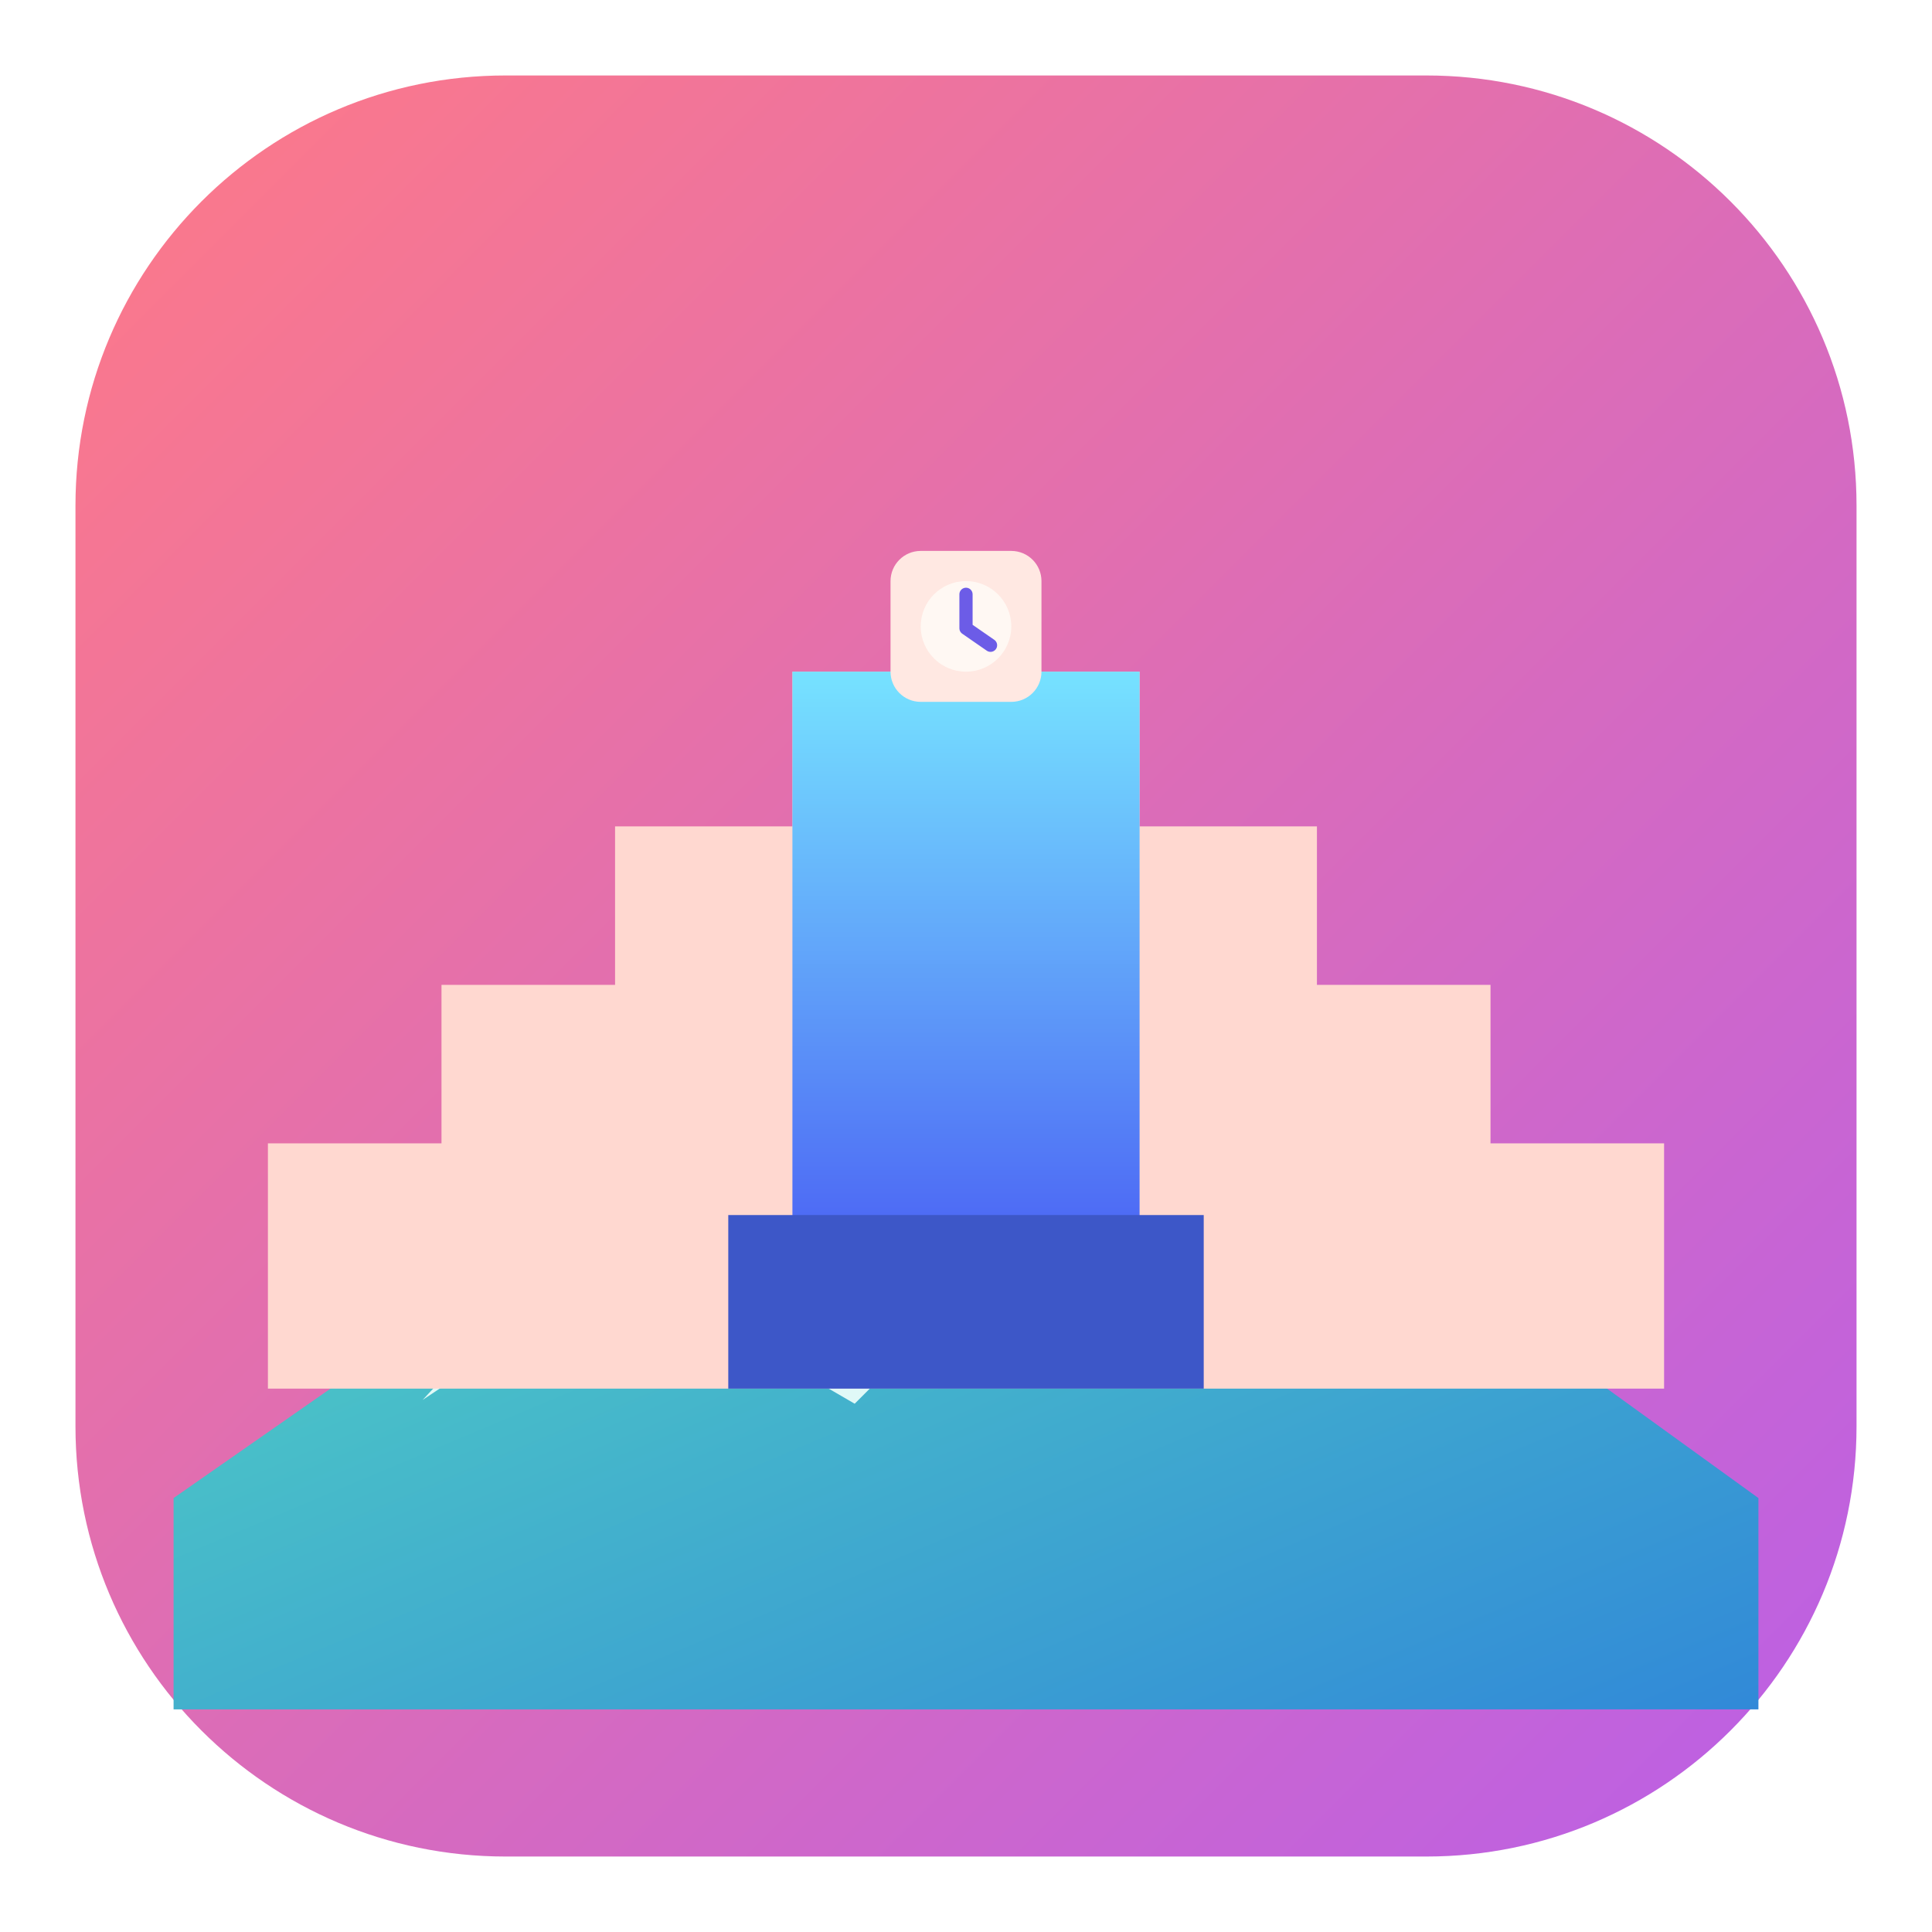
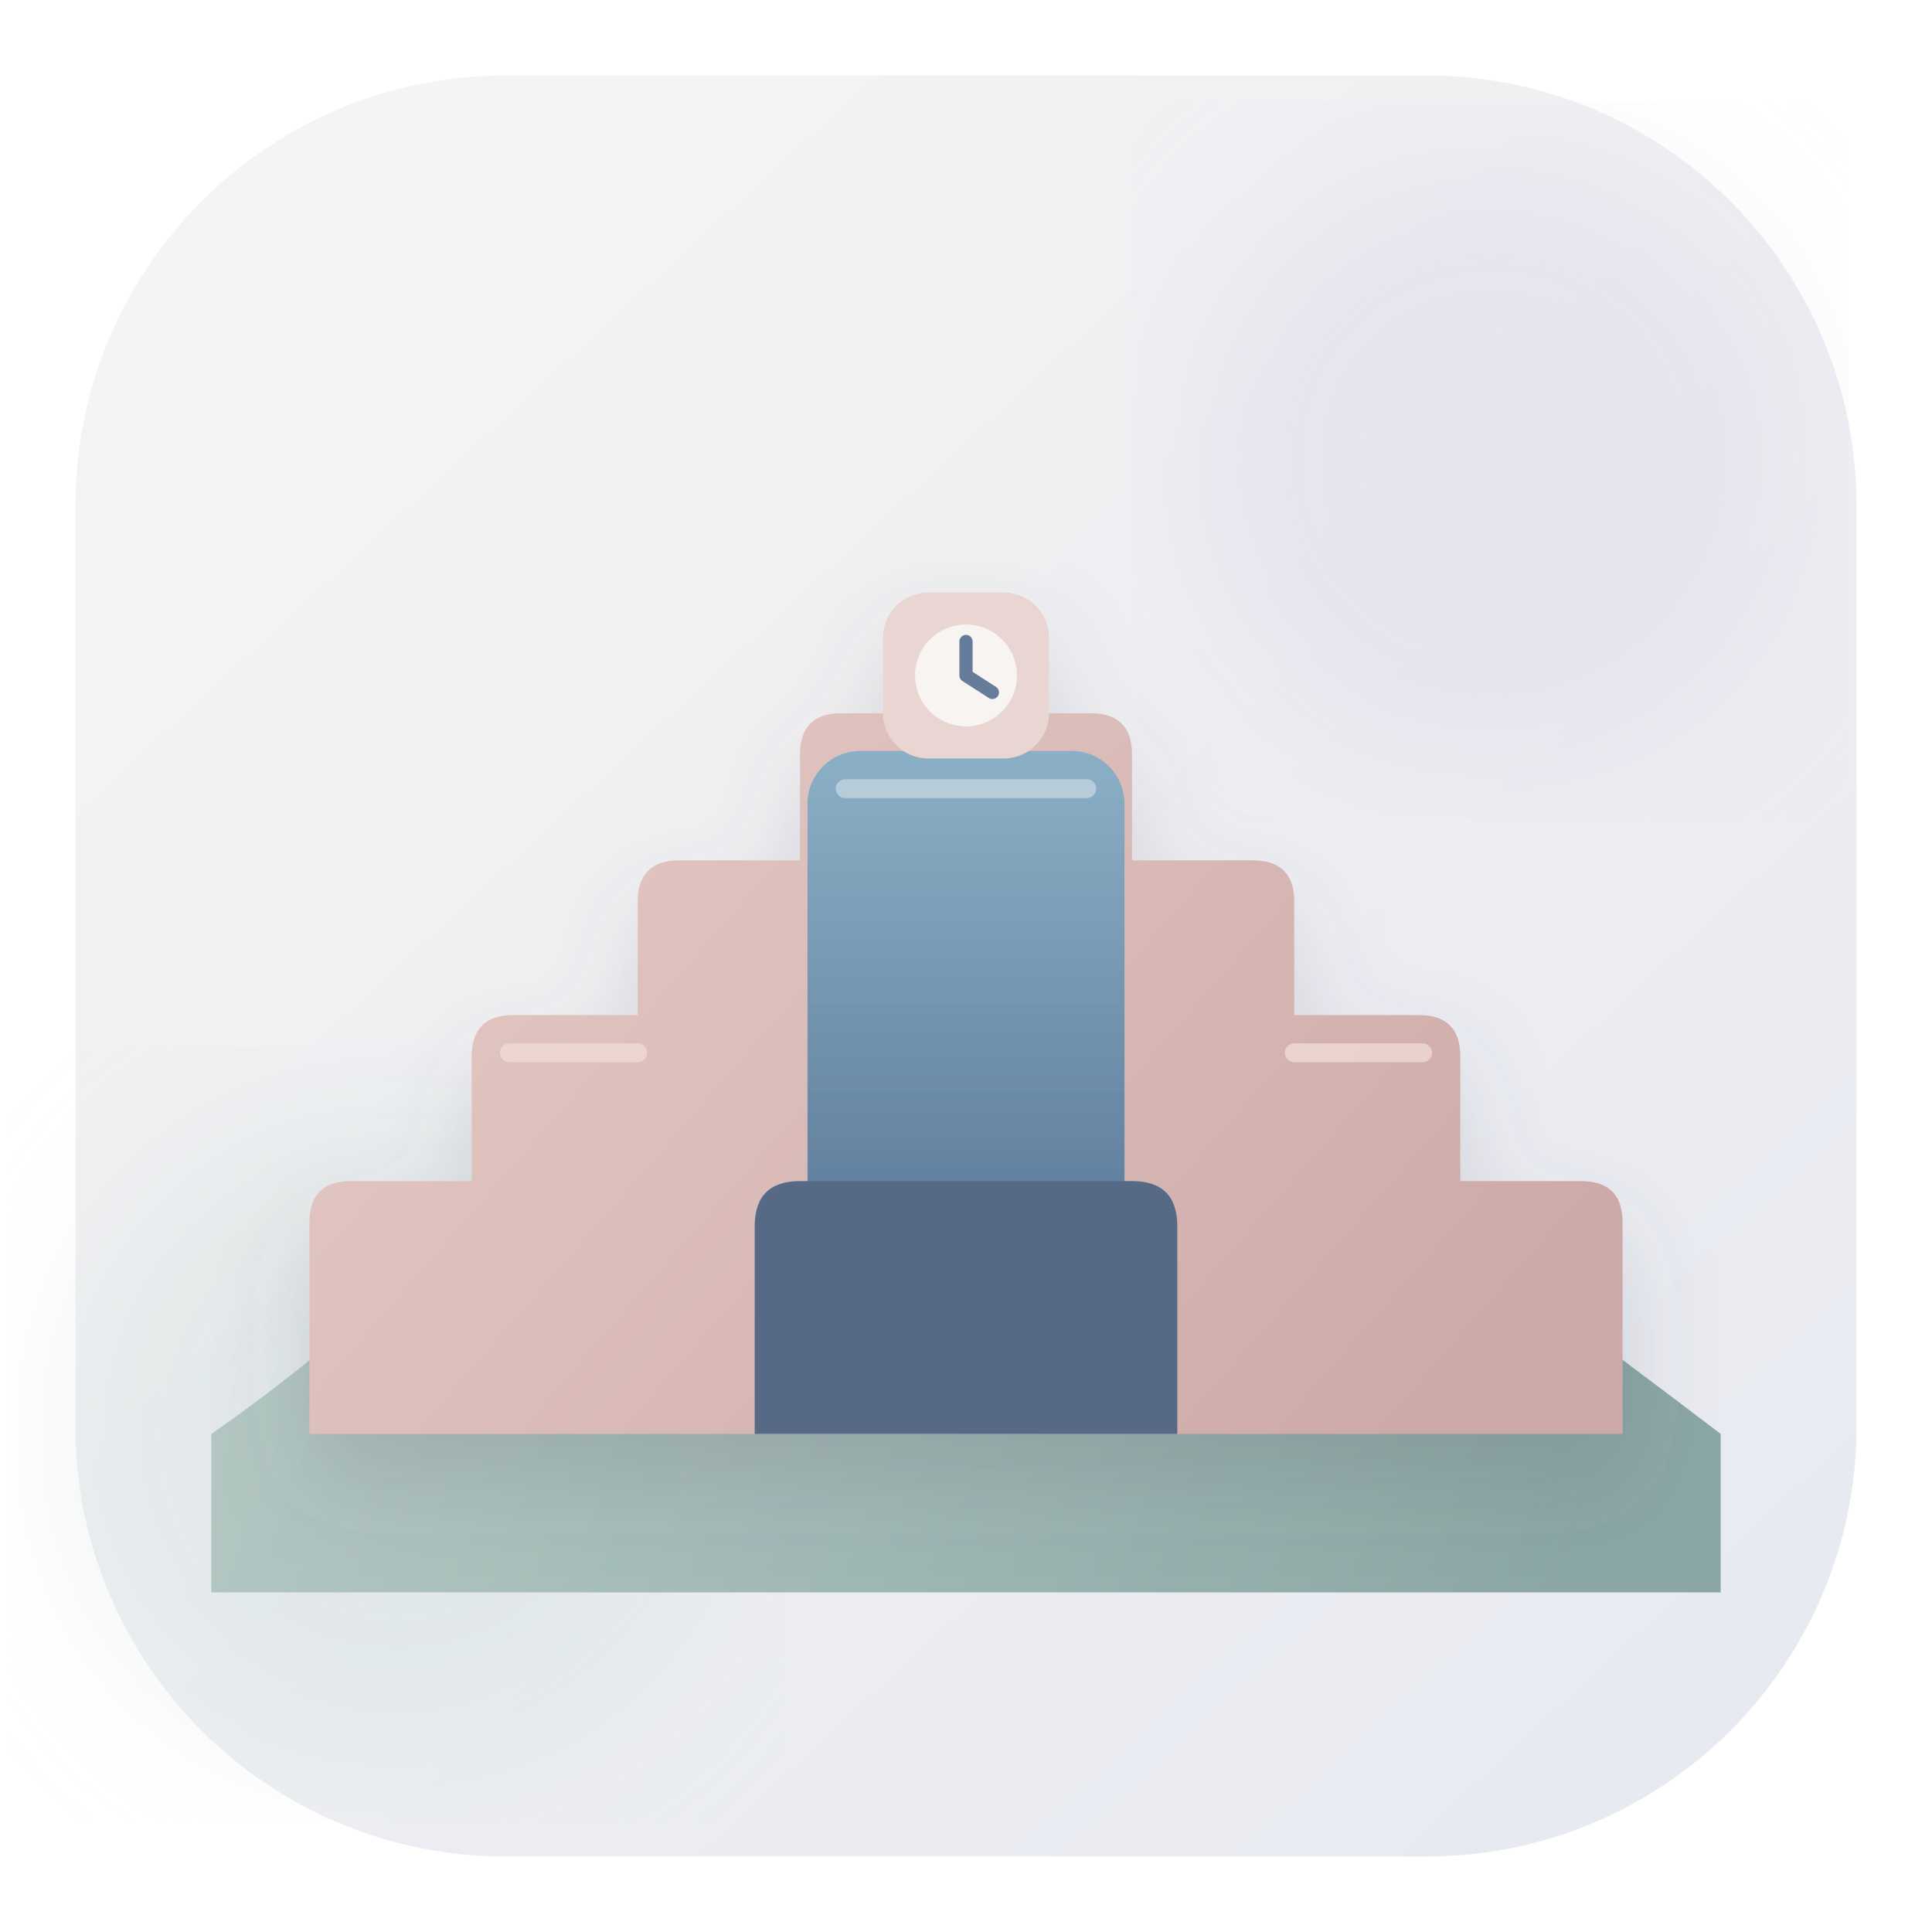
<svg xmlns="http://www.w3.org/2000/svg" width="1024" height="1024" viewBox="0 0 1024 1024">
  <defs>
-     <linearGradient id="bg" x1="0" y1="0" x2="1" y2="1">
-       <stop offset="0" stop-color="#FF7A86" />
-       <stop offset="1" stop-color="#B95FE8" />
+     <linearGradient id="background" x1="128" y1="96" x2="896" y2="928" gradientUnits="userSpaceOnUse">
+       <stop offset="0" stop-color="#F5F3F4" />
+       <stop offset="1" stop-color="#E7EAF1" />
    </linearGradient>
-     <linearGradient id="glass" x1="0" y1="0" x2="0" y2="1">
-       <stop offset="0" stop-color="#76E2FF" />
-       <stop offset="1" stop-color="#4B63F4" />
+     <linearGradient id="facade" x1="274" y1="350" x2="744" y2="760" gradientUnits="userSpaceOnUse">
+       <stop offset="0" stop-color="#E4C9C4" />
+       <stop offset="1" stop-color="#CDAAA8" />
    </linearGradient>
-     <linearGradient id="mountain" x1="0" y1="0" x2="1" y2="1">
-       <stop offset="0" stop-color="#54D8C1" />
-       <stop offset="1" stop-color="#3189D8" />
+     <linearGradient id="glass" x1="512" y1="386" x2="512" y2="720" gradientUnits="userSpaceOnUse">
+       <stop offset="0" stop-color="#8DB2C8" />
+       <stop offset="1" stop-color="#536F91" />
    </linearGradient>
+     <linearGradient id="mountain" x1="168" y1="528" x2="858" y2="754" gradientUnits="userSpaceOnUse">
+       <stop offset="0" stop-color="#AFC4BF" />
+       <stop offset="1" stop-color="#809F9C" />
+     </linearGradient>
+     <filter id="softShadow" x="-20%" y="-20%" width="140%" height="150%">
+       <feDropShadow dx="0" dy="24" stdDeviation="24" flood-color="#59606E" flood-opacity=".18" />
+     </filter>
+     <filter id="blur">
+       <feGaussianBlur stdDeviation="42" />
+     </filter>
  </defs>
-   <rect x="40" y="40" width="944" height="944" rx="228" fill="url(#bg)" />
-   <path d="M92 794 330 628l120 76 150-150 332 240v112H92Z" fill="url(#mountain)" />
-   <path d="m330 628 120 76 150-150 78 56-74-17-151 151-124-72-105 70Z" fill="#EEFFFB" opacity=".92" />
-   <path d="M142 736V606h92V522h92V438h94V356h184v82h94v84h92v84h92v130Z" fill="#FFD8D0" />
-   <path d="M420 356h184v310H420Z" fill="url(#glass)" />
-   <path d="M386 644h252v92H386Z" fill="#3D57C8" />
-   <rect x="472" y="292" width="80" height="80" rx="16" fill="#FFE8E2" />
-   <circle cx="512" cy="332" r="24" fill="#FFF8F3" />
-   <path d="M512 315v18l13 9" fill="none" stroke="#6C5CE7" stroke-width="7" stroke-linecap="round" stroke-linejoin="round" />
+   <rect x="40" y="40" width="944" height="944" rx="228" fill="url(#background)" />
+   <circle cx="790" cy="244" r="158" fill="#D8D2E5" opacity=".38" filter="url(#blur)" />
+   <circle cx="210" cy="760" r="170" fill="#CADDD8" opacity=".34" filter="url(#blur)" />
+   <path d="M112 760C190 706 259 637 326 574C359 611 391 642 430 667C484 611 534 555 596 497C667 563 730 625 794 672C835 702 874 731 912 760V844H112Z" fill="url(#mountain)" opacity=".9" />
+   <path d="M326 574C359 611 391 642 430 667C484 611 534 555 596 497C620 519 642 541 664 562" fill="none" stroke="#E9F0ED" stroke-width="18" stroke-linecap="round" stroke-linejoin="round" opacity=".82" />
+   <g filter="url(#softShadow)">
+     <path d="M164 760V648Q164 626 186 626H250V560Q250 538 272 538H338V478Q338 456 360 456H424V400Q424 378 446 378H578Q600 378 600 400V456H664Q686 456 686 478V538H752Q774 538 774 560V626H838Q860 626 860 648V760Z" fill="url(#facade)" />
+     <rect x="428" y="398" width="168" height="290" rx="28" fill="url(#glass)" />
+     <path d="M400 650Q400 626 424 626H600Q624 626 624 650V760H400Z" fill="#566A86" />
+     <path d="M448 418H576" stroke="#D7E4EA" stroke-width="10" stroke-linecap="round" opacity=".58" />
+     <rect x="468" y="314" width="88" height="88" rx="24" fill="#E9D6D2" />
+     <circle cx="512" cy="358" r="27" fill="#F8F4F2" />
+     <path d="M512 340V358L526 367" fill="none" stroke="#667B9A" stroke-width="7" stroke-linecap="round" stroke-linejoin="round" />
+     <path d="M270 558H338M686 558H754" stroke="#F2DEDA" stroke-width="10" stroke-linecap="round" opacity=".72" />
+   </g>
</svg>
